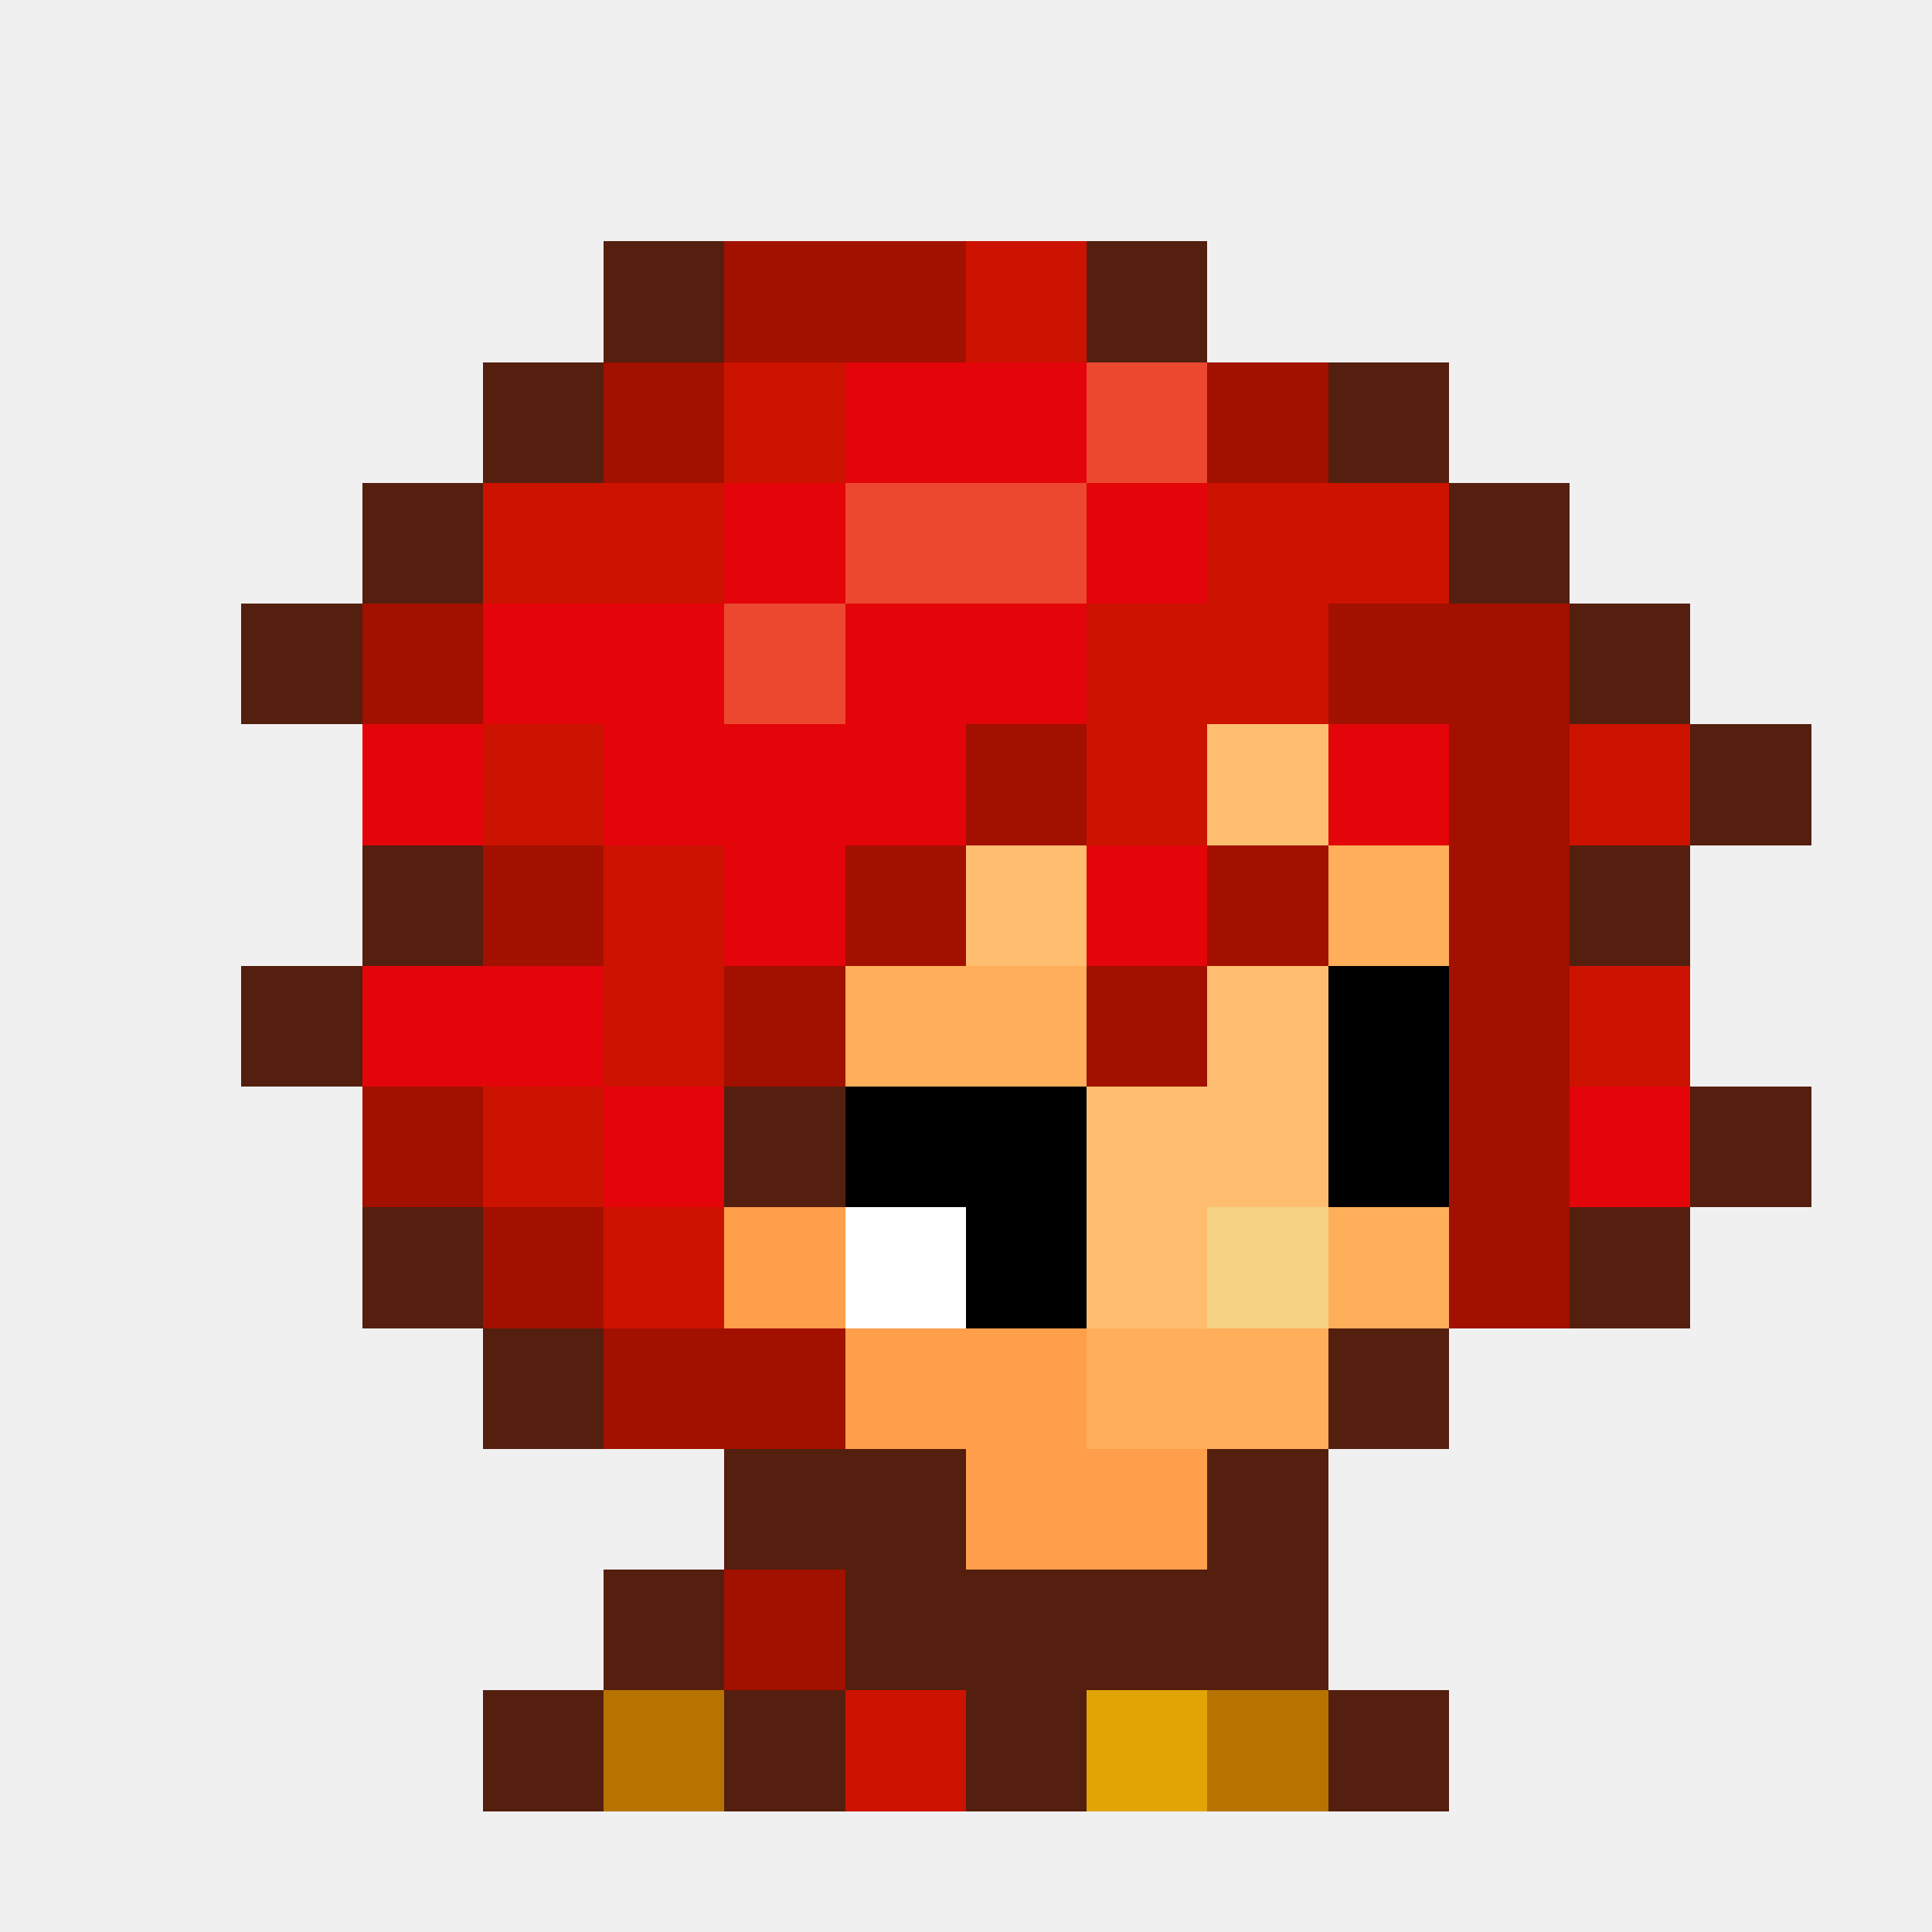
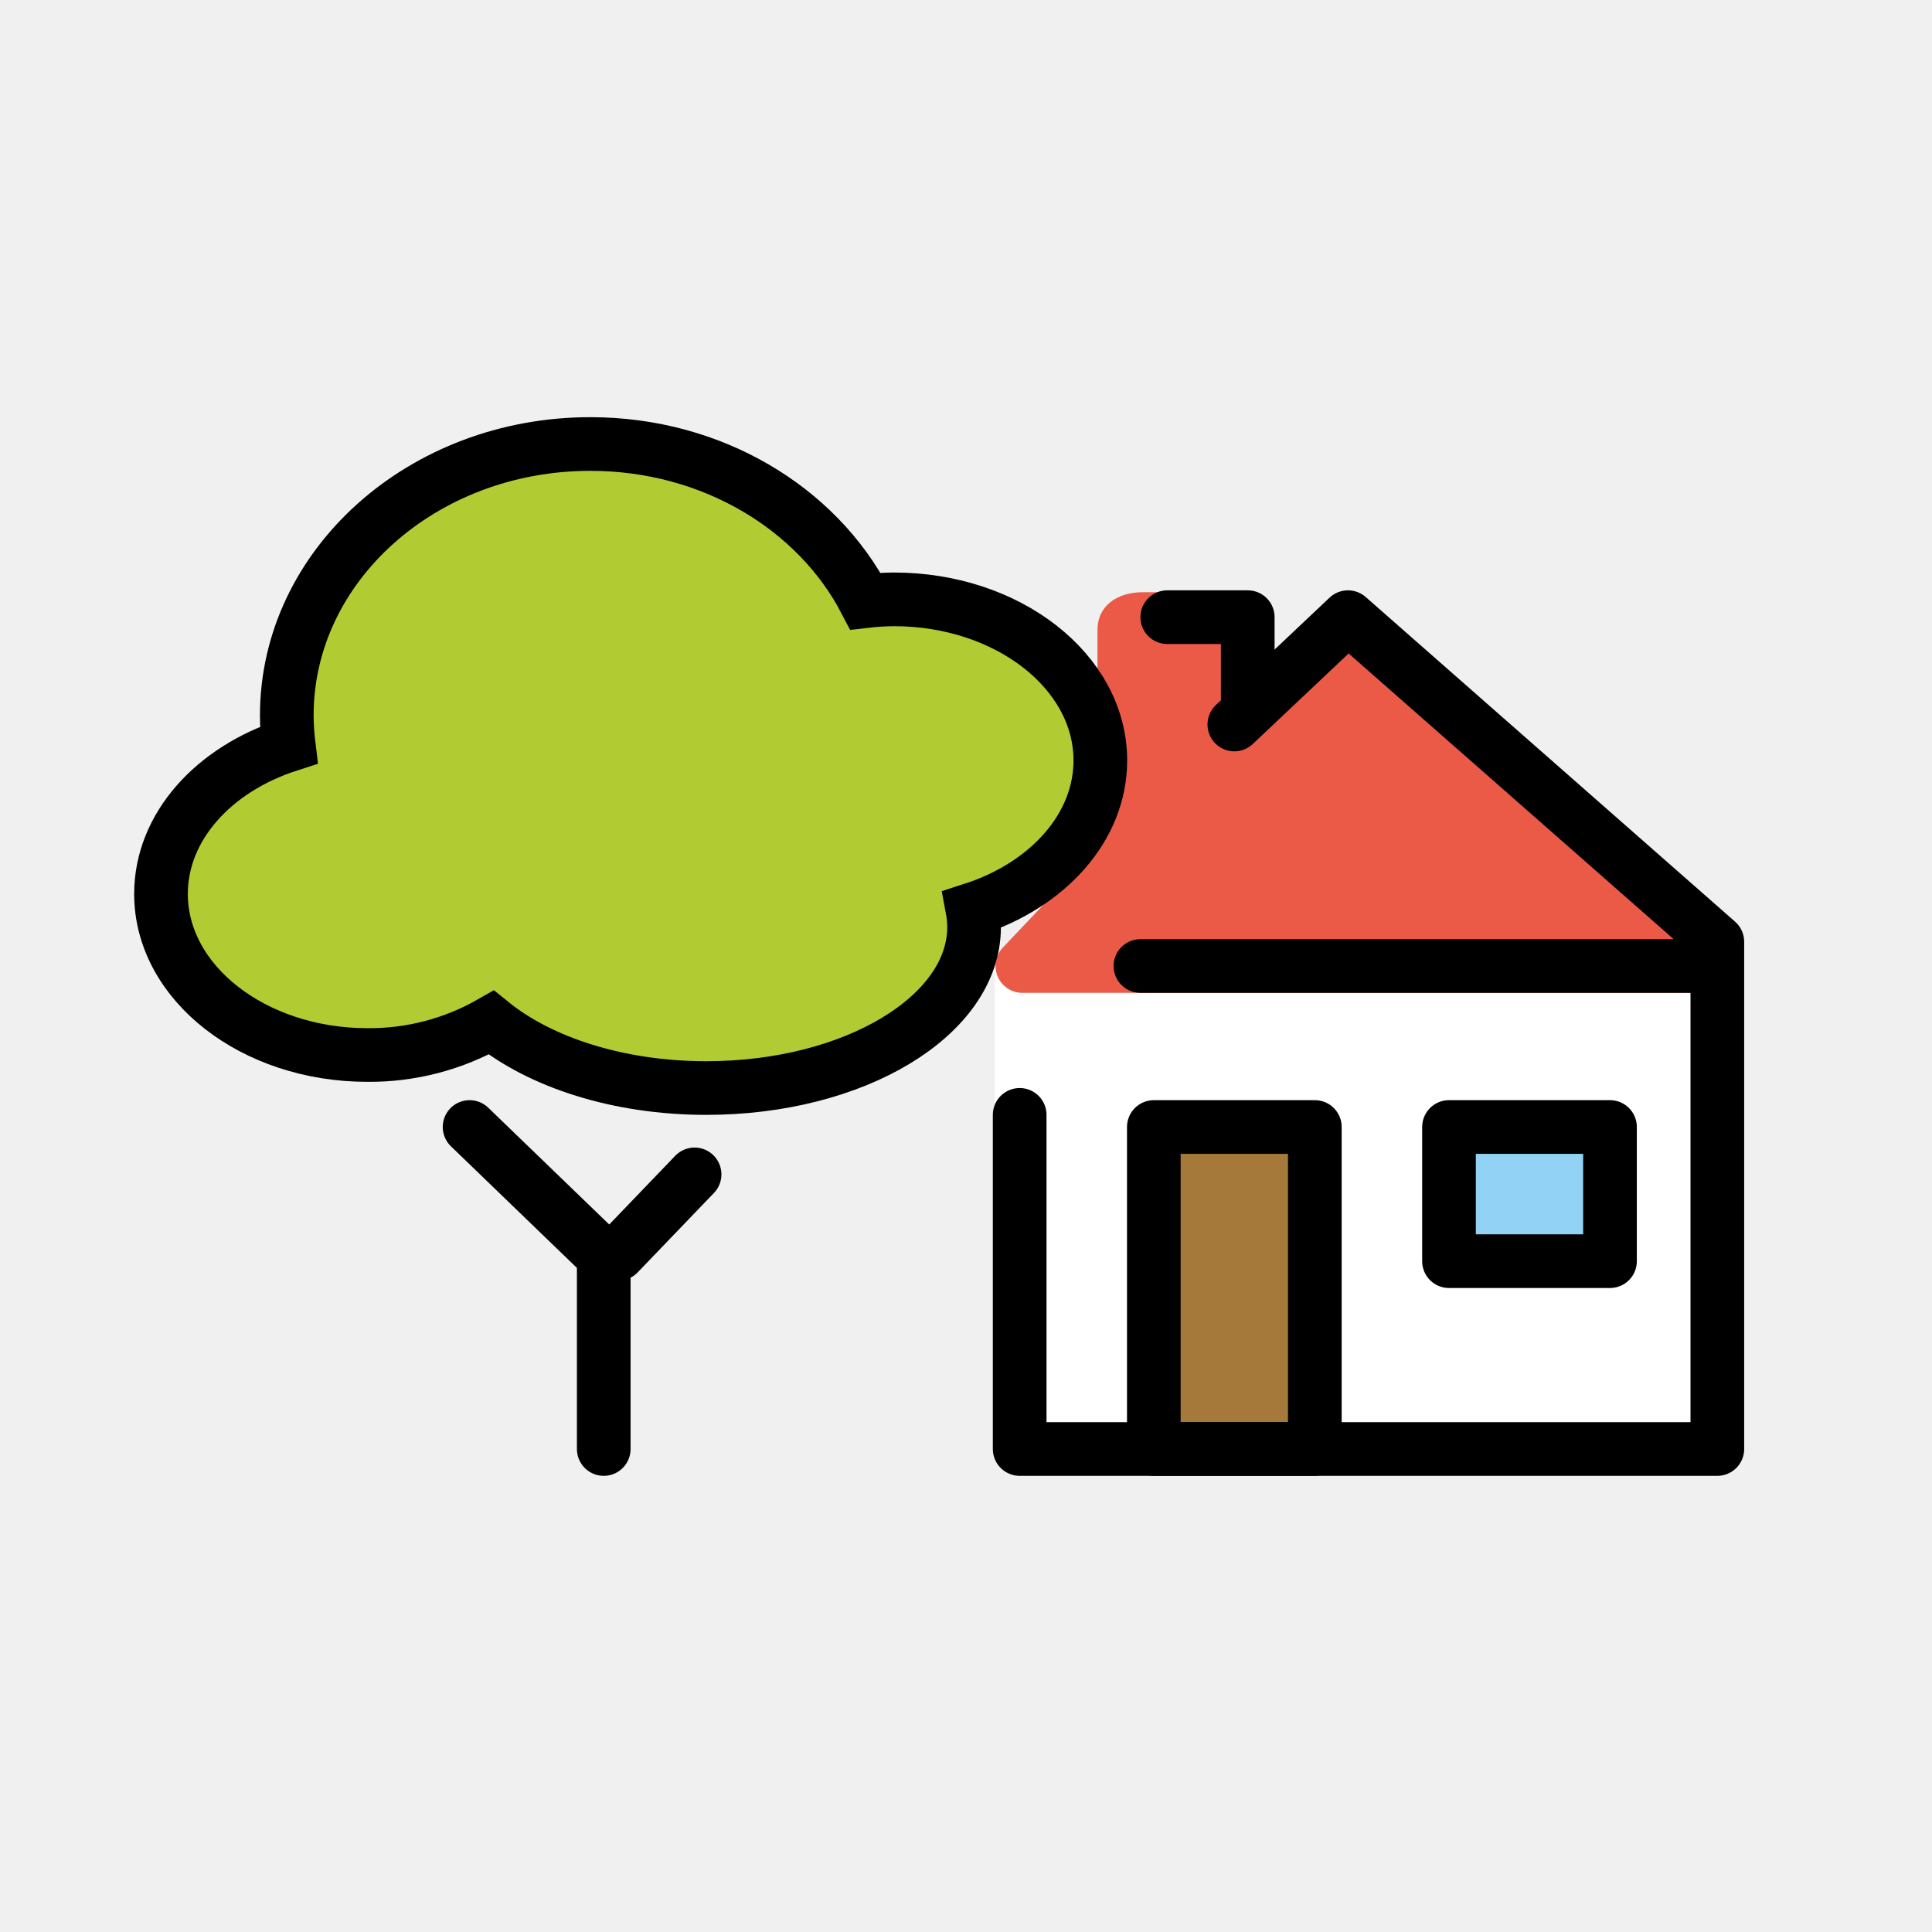
- <svg xmlns="http://www.w3.org/2000/svg" version="1.1" width="16" height="16" shape-rendering="crispEdges">
-   <rect x="5" y="2" width="1" height="1" fill="#541F0E" />
-   <rect x="6" y="2" width="1" height="1" fill="#A21000" />
-   <rect x="7" y="2" width="1" height="1" fill="#A21000" />
-   <rect x="8" y="2" width="1" height="1" fill="#CC1300" />
-   <rect x="9" y="2" width="1" height="1" fill="#541F0E" />
-   <rect x="4" y="3" width="1" height="1" fill="#541F0E" />
-   <rect x="5" y="3" width="1" height="1" fill="#A21000" />
-   <rect x="6" y="3" width="1" height="1" fill="#CC1300" />
-   <rect x="7" y="3" width="1" height="1" fill="#E3050A" />
-   <rect x="8" y="3" width="1" height="1" fill="#E3050A" />
-   <rect x="9" y="3" width="1" height="1" fill="#EB482F" />
-   <rect x="10" y="3" width="1" height="1" fill="#A21000" />
-   <rect x="11" y="3" width="1" height="1" fill="#541F0E" />
-   <rect x="3" y="4" width="1" height="1" fill="#541F0E" />
-   <rect x="4" y="4" width="1" height="1" fill="#CC1300" />
-   <rect x="5" y="4" width="1" height="1" fill="#CC1300" />
-   <rect x="6" y="4" width="1" height="1" fill="#E3050A" />
-   <rect x="7" y="4" width="1" height="1" fill="#EB482F" />
-   <rect x="8" y="4" width="1" height="1" fill="#EB482F" />
-   <rect x="9" y="4" width="1" height="1" fill="#E3050A" />
-   <rect x="10" y="4" width="1" height="1" fill="#CC1300" />
-   <rect x="11" y="4" width="1" height="1" fill="#CC1300" />
-   <rect x="12" y="4" width="1" height="1" fill="#541F0E" />
-   <rect x="2" y="5" width="1" height="1" fill="#541F0E" />
-   <rect x="3" y="5" width="1" height="1" fill="#A21000" />
-   <rect x="4" y="5" width="1" height="1" fill="#E3050A" />
-   <rect x="5" y="5" width="1" height="1" fill="#E3050A" />
-   <rect x="6" y="5" width="1" height="1" fill="#EB482F" />
-   <rect x="7" y="5" width="1" height="1" fill="#E3050A" />
-   <rect x="8" y="5" width="1" height="1" fill="#E3050A" />
-   <rect x="9" y="5" width="1" height="1" fill="#CC1300" />
-   <rect x="10" y="5" width="1" height="1" fill="#CC1300" />
-   <rect x="11" y="5" width="1" height="1" fill="#A21000" />
-   <rect x="12" y="5" width="1" height="1" fill="#A21000" />
-   <rect x="13" y="5" width="1" height="1" fill="#541F0E" />
-   <rect x="3" y="6" width="1" height="1" fill="#E3050A" />
-   <rect x="4" y="6" width="1" height="1" fill="#CC1300" />
-   <rect x="5" y="6" width="1" height="1" fill="#E3050A" />
-   <rect x="6" y="6" width="1" height="1" fill="#E3050A" />
-   <rect x="7" y="6" width="1" height="1" fill="#E3050A" />
-   <rect x="8" y="6" width="1" height="1" fill="#A21000" />
-   <rect x="9" y="6" width="1" height="1" fill="#CC1300" />
-   <rect x="10" y="6" width="1" height="1" fill="#FFBE6F" />
-   <rect x="11" y="6" width="1" height="1" fill="#E3050A" />
-   <rect x="12" y="6" width="1" height="1" fill="#A21000" />
-   <rect x="13" y="6" width="1" height="1" fill="#CC1300" />
-   <rect x="14" y="6" width="1" height="1" fill="#541F0E" />
-   <rect x="3" y="7" width="1" height="1" fill="#541F0E" />
-   <rect x="4" y="7" width="1" height="1" fill="#A21000" />
-   <rect x="5" y="7" width="1" height="1" fill="#CC1300" />
-   <rect x="6" y="7" width="1" height="1" fill="#E3050A" />
-   <rect x="7" y="7" width="1" height="1" fill="#A21000" />
-   <rect x="8" y="7" width="1" height="1" fill="#FFBE6F" />
-   <rect x="9" y="7" width="1" height="1" fill="#E3050A" />
-   <rect x="10" y="7" width="1" height="1" fill="#A21000" />
-   <rect x="11" y="7" width="1" height="1" fill="#FFAE5A" />
-   <rect x="12" y="7" width="1" height="1" fill="#A21000" />
-   <rect x="13" y="7" width="1" height="1" fill="#541F0E" />
-   <rect x="2" y="8" width="1" height="1" fill="#541F0E" />
-   <rect x="3" y="8" width="1" height="1" fill="#E3050A" />
-   <rect x="4" y="8" width="1" height="1" fill="#E3050A" />
-   <rect x="5" y="8" width="1" height="1" fill="#CC1300" />
-   <rect x="6" y="8" width="1" height="1" fill="#A21000" />
-   <rect x="7" y="8" width="1" height="1" fill="#FFAE5A" />
-   <rect x="8" y="8" width="1" height="1" fill="#FFAE5A" />
-   <rect x="9" y="8" width="1" height="1" fill="#A21000" />
-   <rect x="10" y="8" width="1" height="1" fill="#FFBE6F" />
-   <rect x="11" y="8" width="1" height="1" fill="#000000" />
-   <rect x="12" y="8" width="1" height="1" fill="#A21000" />
-   <rect x="13" y="8" width="1" height="1" fill="#CC1300" />
-   <rect x="3" y="9" width="1" height="1" fill="#A21000" />
-   <rect x="4" y="9" width="1" height="1" fill="#CC1300" />
-   <rect x="5" y="9" width="1" height="1" fill="#E3050A" />
-   <rect x="6" y="9" width="1" height="1" fill="#541F0E" />
-   <rect x="7" y="9" width="1" height="1" fill="#000000" />
-   <rect x="8" y="9" width="1" height="1" fill="#000000" />
-   <rect x="9" y="9" width="1" height="1" fill="#FFBE6F" />
-   <rect x="10" y="9" width="1" height="1" fill="#FFBE6F" />
-   <rect x="11" y="9" width="1" height="1" fill="#000000" />
-   <rect x="12" y="9" width="1" height="1" fill="#A21000" />
-   <rect x="13" y="9" width="1" height="1" fill="#E3050A" />
-   <rect x="14" y="9" width="1" height="1" fill="#541F0E" />
-   <rect x="3" y="10" width="1" height="1" fill="#541F0E" />
-   <rect x="4" y="10" width="1" height="1" fill="#A21000" />
-   <rect x="5" y="10" width="1" height="1" fill="#CC1300" />
-   <rect x="6" y="10" width="1" height="1" fill="#FF9F4B" />
-   <rect x="7" y="10" width="1" height="1" fill="#FFFFFF" />
-   <rect x="8" y="10" width="1" height="1" fill="#000000" />
-   <rect x="9" y="10" width="1" height="1" fill="#FFBE6F" />
-   <rect x="10" y="10" width="1" height="1" fill="#F5D284" />
-   <rect x="11" y="10" width="1" height="1" fill="#FFAE5A" />
-   <rect x="12" y="10" width="1" height="1" fill="#A21000" />
-   <rect x="13" y="10" width="1" height="1" fill="#541F0E" />
-   <rect x="4" y="11" width="1" height="1" fill="#541F0E" />
-   <rect x="5" y="11" width="1" height="1" fill="#A21000" />
-   <rect x="6" y="11" width="1" height="1" fill="#A21000" />
-   <rect x="7" y="11" width="1" height="1" fill="#FF9F4B" />
-   <rect x="8" y="11" width="1" height="1" fill="#FF9F4B" />
-   <rect x="9" y="11" width="1" height="1" fill="#FFAE5A" />
-   <rect x="10" y="11" width="1" height="1" fill="#FFAE5A" />
-   <rect x="11" y="11" width="1" height="1" fill="#541F0E" />
-   <rect x="6" y="12" width="1" height="1" fill="#541F0E" />
-   <rect x="7" y="12" width="1" height="1" fill="#541F0E" />
-   <rect x="8" y="12" width="1" height="1" fill="#FF9F4B" />
-   <rect x="9" y="12" width="1" height="1" fill="#FF9F4B" />
-   <rect x="10" y="12" width="1" height="1" fill="#541F0E" />
-   <rect x="5" y="13" width="1" height="1" fill="#541F0E" />
-   <rect x="6" y="13" width="1" height="1" fill="#A21000" />
-   <rect x="7" y="13" width="1" height="1" fill="#541F0E" />
-   <rect x="8" y="13" width="1" height="1" fill="#541F0E" />
-   <rect x="9" y="13" width="1" height="1" fill="#541F0E" />
-   <rect x="10" y="13" width="1" height="1" fill="#541F0E" />
-   <rect x="4" y="14" width="1" height="1" fill="#541F0E" />
-   <rect x="5" y="14" width="1" height="1" fill="#B67300" />
-   <rect x="6" y="14" width="1" height="1" fill="#541F0E" />
-   <rect x="7" y="14" width="1" height="1" fill="#CC1300" />
-   <rect x="8" y="14" width="1" height="1" fill="#541F0E" />
-   <rect x="9" y="14" width="1" height="1" fill="#E1A405" />
-   <rect x="10" y="14" width="1" height="1" fill="#B67300" />
-   <rect x="11" y="14" width="1" height="1" fill="#541F0E" />
+ <svg xmlns="http://www.w3.org/2000/svg" id="emoji" viewBox="0 0 72 72" version="1.1">
+   <g id="color">
+     <rect x="37.075" y="36.053" width="26.884" height="18.114" fill="#FFFFFF" />
+     <polygon fill="#EA5A47" stroke="#EA5A47" stroke-linecap="round" stroke-linejoin="round" stroke-miterlimit="10" stroke-width="2" points="50.235,23.2 38.1,36 63.5,36" />
+     <path fill="#EA5A47" d="M47.3,26l-6.4,6.059v-8.573c0-0.931,0.755-1.416,1.686-1.416h3.028 c0.931,0,1.686,0.485,1.686,1.416C47.3,23.486,47.3,26,47.3,26z" />
+     <rect x="43" y="42" width="6" height="12" fill="#A57939" />
+     <rect x="54" y="42" width="6" height="5" fill="#92D3F5" />
+     <path fill="#B1CC33" d="M41.006,28.339c0-3.312-3.445-6.003-7.694-6.003c-0.355,0.003-0.71,0.025-1.062,0.066 c-1.8-3.455-5.707-5.855-10.25-5.855c-6.248,0-11.312,4.529-11.312,10.114c0.001,0.369,0.025,0.738,0.07,1.104 C7.966,28.666,6,30.81,6,33.314c0,3.312,3.445,6.003,7.694,6.003c1.615,0.014,3.206-0.402,4.614-1.207 c1.818,1.477,4.726,2.438,8.015,2.438c5.511,0,9.978-2.688,9.978-6.003c-0.001-0.219-0.021-0.438-0.061-0.653 C39.036,32.99,41.006,30.845,41.006,28.339z" />
+   </g>
+   <g id="hair" />
+   <g id="skin" />
+   <g id="skin-shadow" />
+   <g id="line">
+     <polyline fill="none" stroke="#000000" stroke-linecap="round" stroke-linejoin="round" stroke-miterlimit="10" stroke-width="2" points="46,27 50.235,23 64,35.098 64,54 38,54 38,41.548" />
+     <rect x="43" y="42" width="6" height="12" fill="none" stroke="#000000" stroke-linecap="round" stroke-linejoin="round" stroke-miterlimit="10" stroke-width="2" />
+     <rect x="54" y="42" width="6" height="5" fill="none" stroke="#000000" stroke-linecap="round" stroke-linejoin="round" stroke-miterlimit="10" stroke-width="2" />
+     <polyline fill="none" stroke="#000000" stroke-linecap="round" stroke-linejoin="round" stroke-miterlimit="10" stroke-width="2" points="43.5,23 46.5,23 46.5,26" />
+     <path fill="none" stroke="#000000" stroke-miterlimit="10" stroke-width="2" d="M31.245,39.34" />
+     <polyline fill="none" stroke="#000000" stroke-linecap="round" stroke-linejoin="round" stroke-width="2" points="22.5,54 22.5,46.827 17.5,42" />
+     <line x1="23.041" x2="25.885" y1="46.727" y2="43.766" fill="none" stroke="#000000" stroke-linecap="round" stroke-linejoin="round" stroke-width="2" />
+     <path fill="none" stroke="#000000" stroke-linecap="round" stroke-miterlimit="10" stroke-width="2" d="M41.006,28.339 c0-3.312-3.445-6.003-7.694-6.003c-0.355,0.003-0.71,0.025-1.062,0.066c-1.8-3.455-5.707-5.855-10.25-5.855 c-6.248,0-11.312,4.529-11.312,10.114c0.001,0.369,0.025,0.738,0.07,1.104C7.966,28.666,6,30.81,6,33.314 c0,3.312,3.445,6.003,7.694,6.003c1.615,0.014,3.206-0.402,4.614-1.207c1.818,1.477,4.726,2.438,8.015,2.438 c5.511,0,9.978-2.688,9.978-6.003c-0.001-0.219-0.021-0.438-0.061-0.653 C39.036,32.99,41.006,30.845,41.006,28.339z" />
+     <line x1="63.5" x2="42.5" y1="36" y2="36" fill="none" stroke="#000000" stroke-linecap="round" stroke-linejoin="round" stroke-miterlimit="10" stroke-width="2" />
+   </g>
</svg>
